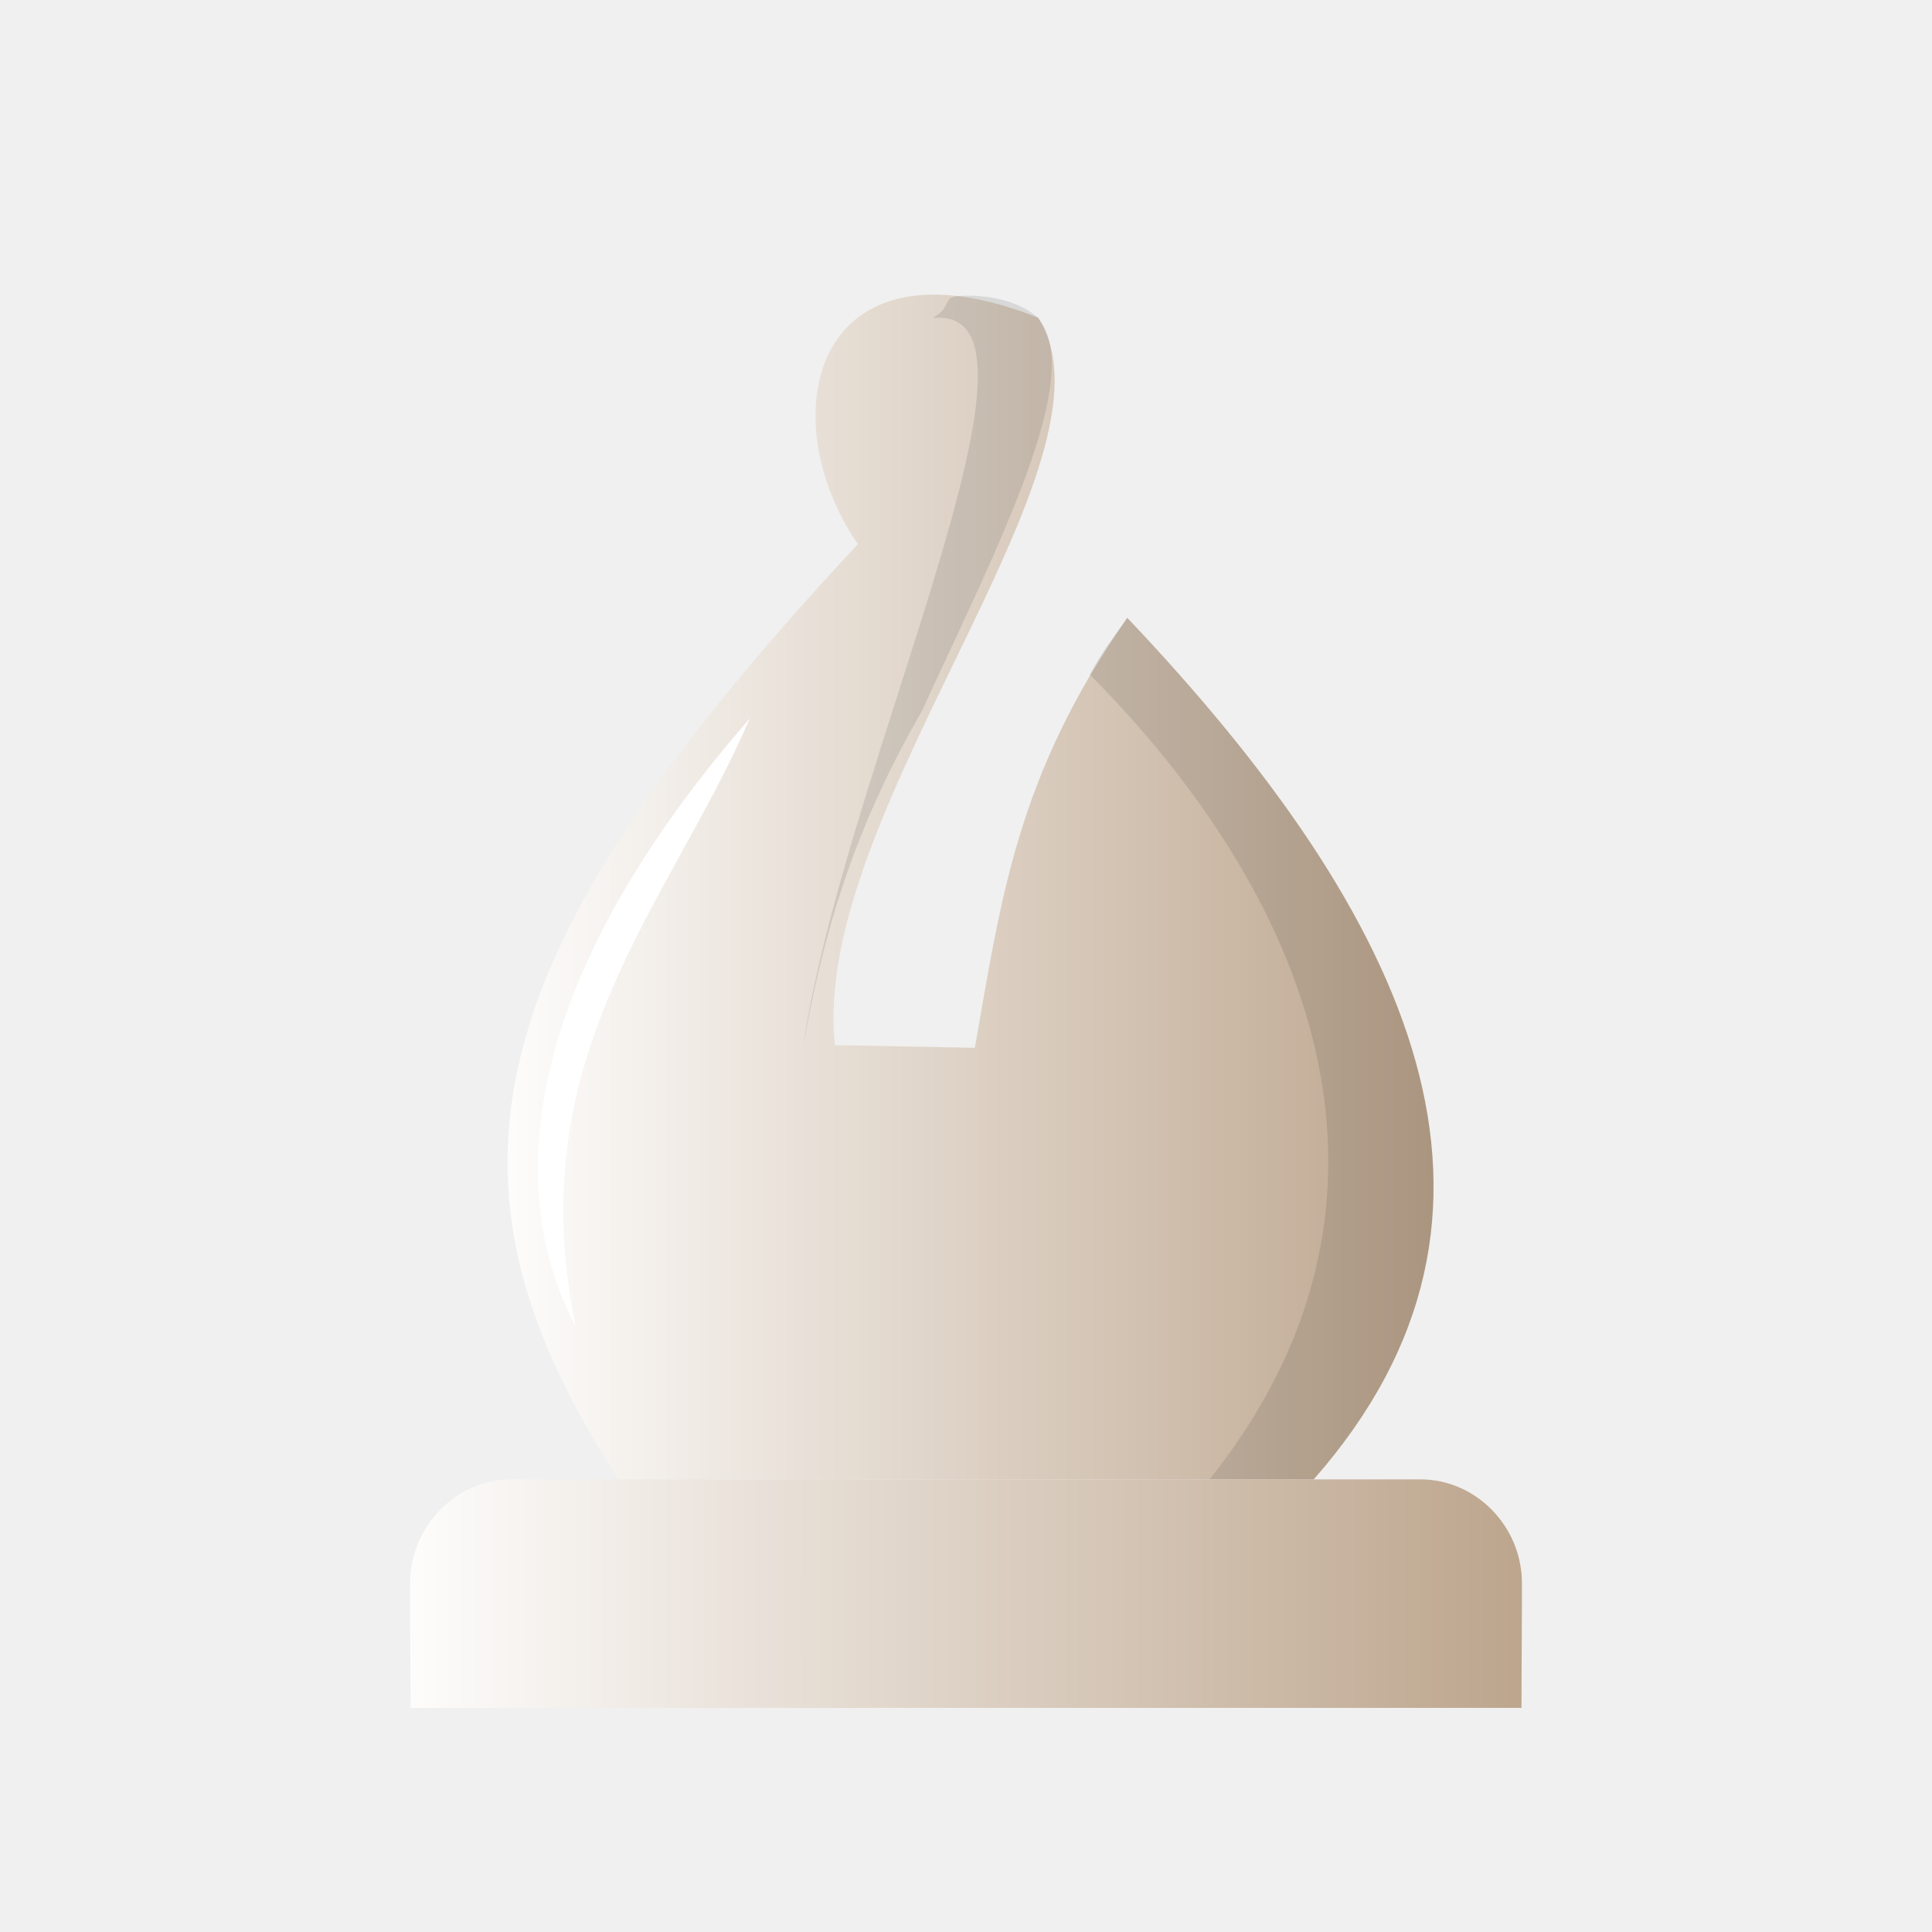
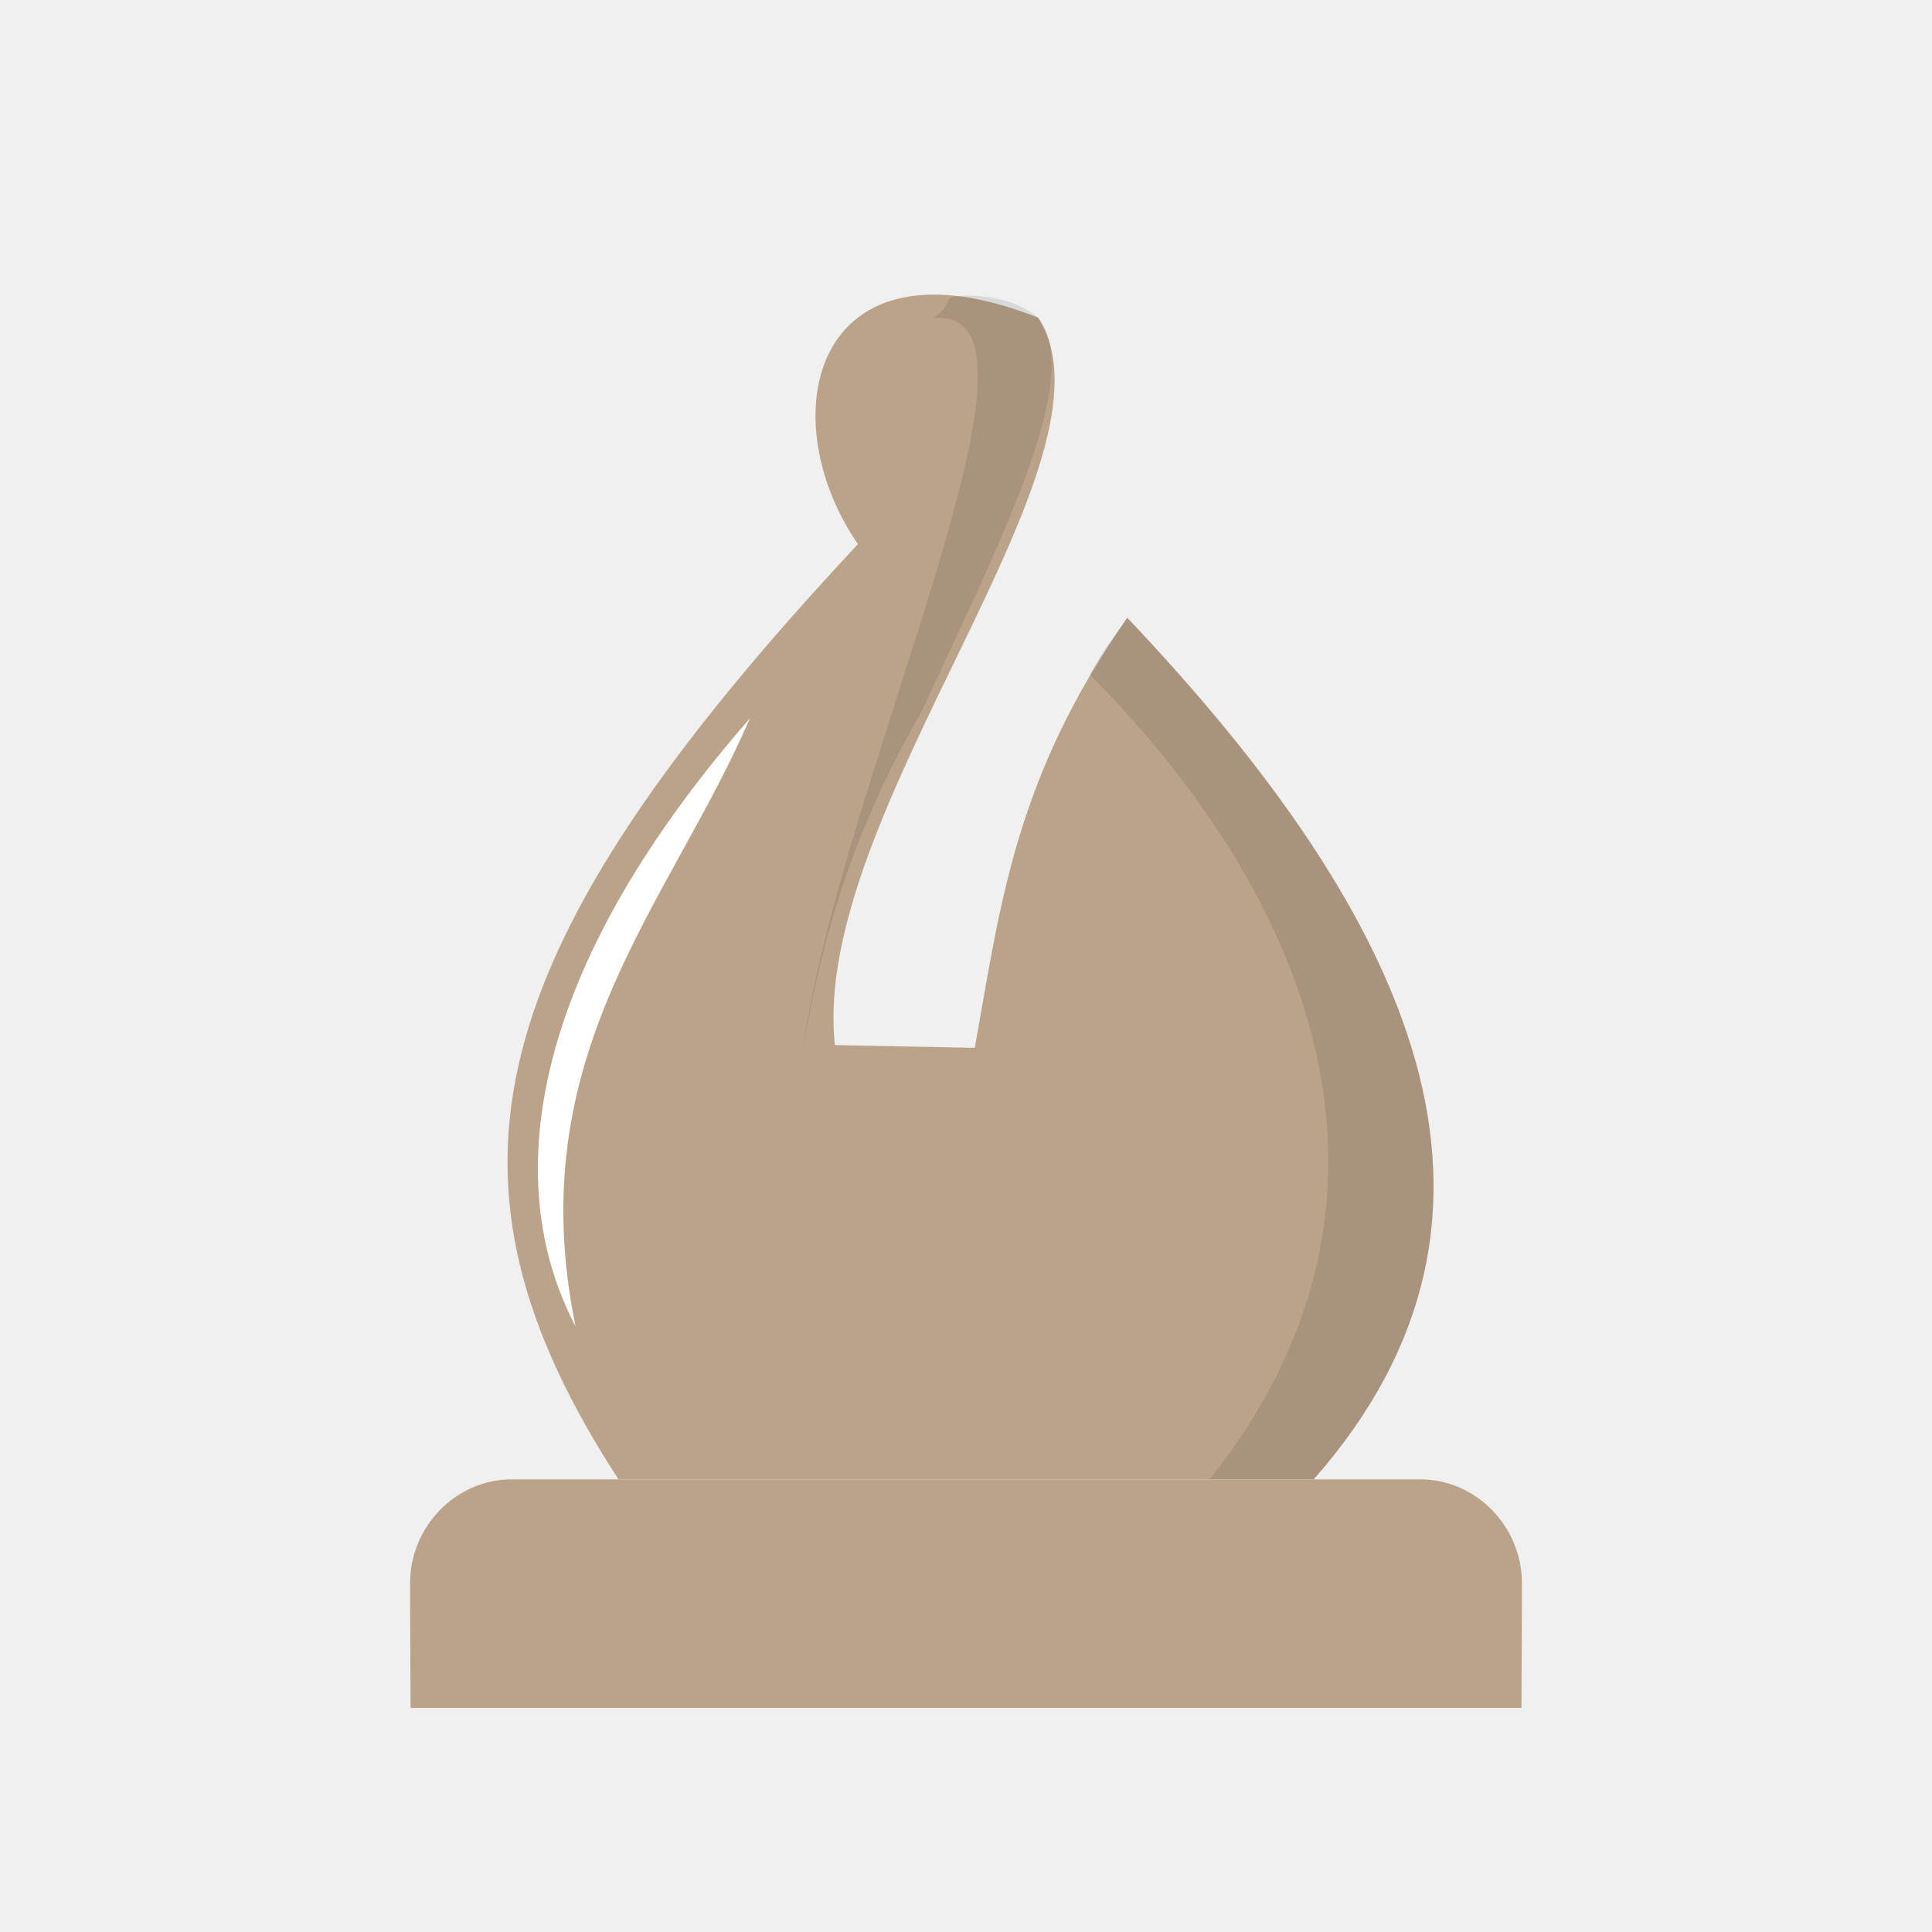
- <svg xmlns="http://www.w3.org/2000/svg" xmlns:xlink="http://www.w3.org/1999/xlink" width="50mm" height="50mm" fill-rule="evenodd" clip-rule="evenodd" image-rendering="optimizeQuality" shape-rendering="geometricPrecision" text-rendering="geometricPrecision" viewBox="0 0 50 50">
-   <defs>
-     <linearGradient xlink:href="#a" id="b" x1="3341.2" x2="3366.2" y1="-469.26" y2="-469.26" gradientTransform="matrix(1.019 0 0 1.0751 -3392.3 527.45)" gradientUnits="userSpaceOnUse" />
-     <linearGradient id="a">
-       <stop offset="0" stop-color="#fff" />
-       <stop offset="1" stop-color="#bba38a" />
-     </linearGradient>
-     <linearGradient xlink:href="#a" id="c" x1="-177.63" x2="-151.24" y1="156.68" y2="156.68" gradientTransform="matrix(1.1509 0 0 1.1499 214.24 -138.92)" gradientUnits="userSpaceOnUse" />
-   </defs>
-   <path fill="url(#b)" d="M26.87 8.223c-5.797-2.298-6.952 2.527-4.668 5.86-9.898 10.6-11.253 16.425-6.195 24.204h17.99c6.084-6.912 2.558-14.515-4.823-22.3-2.883 4.119-3.274 7.35-3.946 11.131l-3.62-.071c-.66-6.006 7.622-15.14 5.261-18.823z" />
+ <svg xmlns="http://www.w3.org/2000/svg" width="50mm" height="50mm" fill-rule="evenodd" clip-rule="evenodd" image-rendering="optimizeQuality" shape-rendering="geometricPrecision" text-rendering="geometricPrecision" viewBox="0 0 50 50">
+   <path fill="#bba38a" d="M26.87 8.223c-5.797-2.298-6.952 2.527-4.668 5.86-9.898 10.6-11.253 16.425-6.195 24.204h17.99c6.084-6.912 2.558-14.515-4.823-22.3-2.883 4.119-3.274 7.35-3.946 11.131l-3.62-.071c-.66-6.006 7.622-15.14 5.261-18.823z" />
  <path d="M24.933 7.654c-.625.02-.207.197-.771.567 0 .003.01.006.01.008 3.582-.311-2.369 11.772-3.394 18.894.536-3.014 1.325-5.68 3.082-8.725 2.003-4.351 4.237-8.681 3.008-10.169-.411-.38-1.144-.601-1.934-.575zm4.24 8.338c-.6.856-.517.67-.972 1.462 6.004 6.049 8.728 13.787 3.097 20.838h2.696c6.085-6.912 2.56-14.515-4.822-22.3z" opacity=".1" />
-   <path fill="url(#c)" d="M13.24 38.286c-1.437 0-2.627 1.216-2.627 2.685v.545l.013 2.684h28.749l.012-2.684v-.545c0-1.468-1.19-2.685-2.627-2.685H25z" />
+   <path fill="#bba38a" d="M13.24 38.286c-1.437 0-2.627 1.216-2.627 2.685v.545l.013 2.684h28.749l.012-2.684v-.545c0-1.468-1.19-2.685-2.627-2.685H25z" />
  <path fill="#fff" d="M14.895 34.327c-.716-1.396-3.266-6.812 4.513-15.739-2.1 4.86-5.958 8.69-4.513 15.739" />
</svg>
